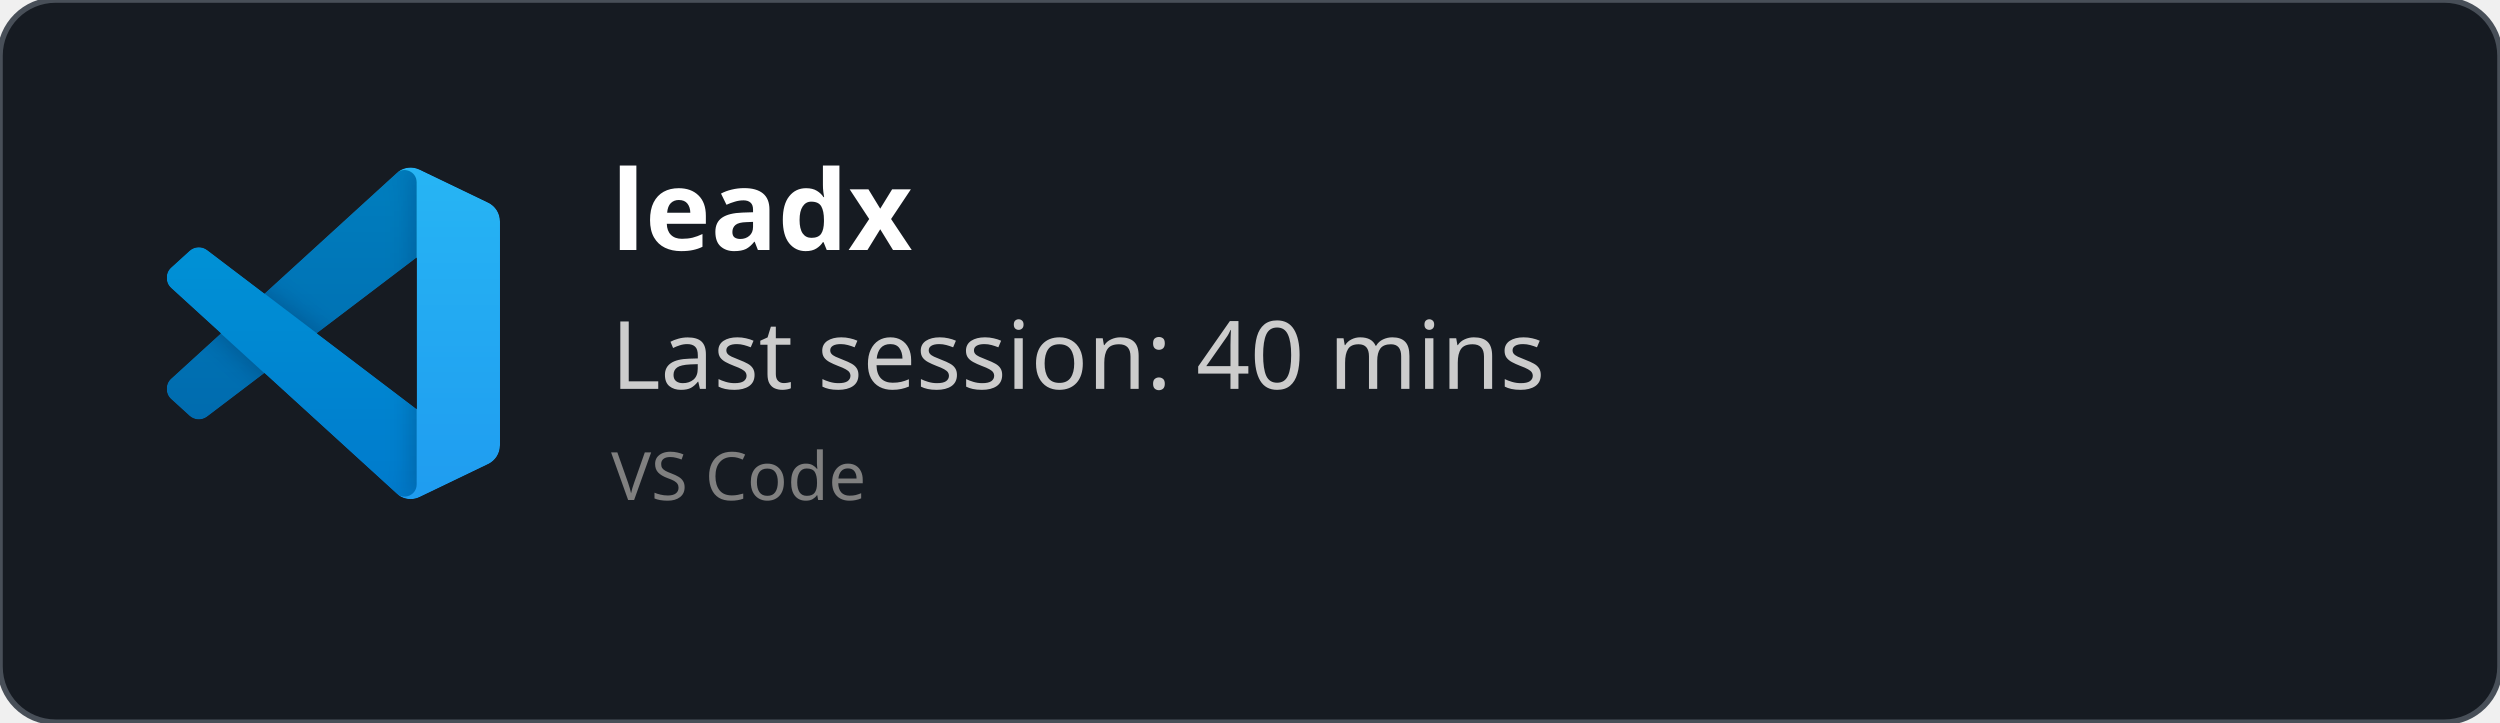
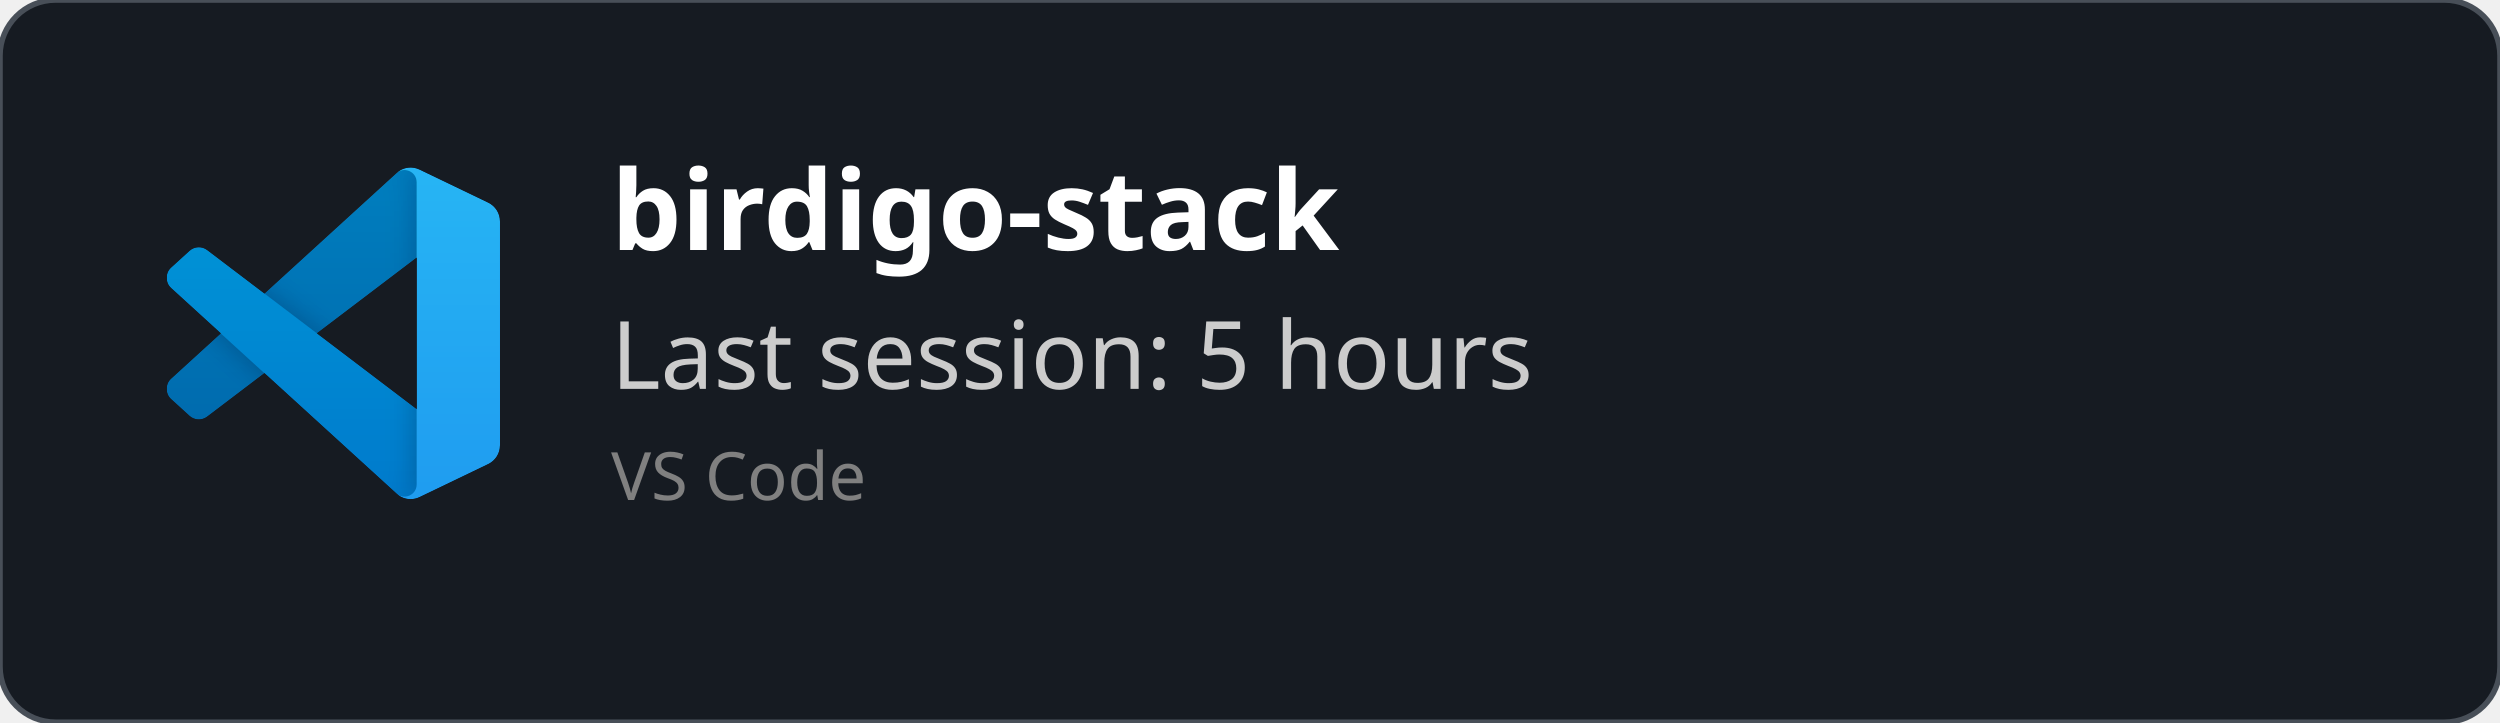
<svg xmlns="http://www.w3.org/2000/svg" width="450" height="130" viewBox="0 0 450 130" fill="none" role="img">
  <style>
    *{
        font-family: 'Segoe UI', Ubuntu, monospace
    }
    </style>
  <defs>
    <clipPath id="horizontalClip" x="20" y="20" width="500" height="200">
      <rect x="90" y="20" width="300" height="50" />
    </clipPath>
  </defs>
  <rect width="450" height="130" fill="rgba(22,27,34)" stroke="#484f58" stroke-width="1" fill-opacity="1" stroke-opacity="1" x="0" y="0" rx="10px" ry="10px">
    </rect>
  <svg width="60" height="60" x="30" y="30" viewBox="0 0 100 100" fill="none" id="vscode">
    <mask id="mask0" mask-type="alpha" maskUnits="userSpaceOnUse" x="0" y="0" width="100" height="100">
      <path fill-rule="evenodd" clip-rule="evenodd" d="M70.912 99.317C72.487 99.931 74.283 99.891 75.873 99.126L96.461 89.22C98.624 88.179 100 85.989 100 83.587V16.413C100 14.011 98.624 11.822 96.461 10.781L75.873 0.874C73.786 -0.13 71.345 0.116 69.513 1.447C69.252 1.637 69.003 1.849 68.769 2.083L29.355 38.041L12.187 25.01C10.589 23.797 8.354 23.896 6.869 25.246L1.363 30.255C-0.453 31.906 -0.455 34.763 1.359 36.417L16.247 50L1.359 63.583C-0.455 65.237 -0.453 68.094 1.363 69.745L6.869 74.754C8.354 76.104 10.589 76.204 12.187 74.99L29.355 61.959L68.769 97.917C69.392 98.541 70.125 99.01 70.912 99.317ZM75.015 27.299L45.109 50L75.015 72.701V27.299Z" fill="white" />
    </mask>
    <g mask="url(#mask0)">
      <path d="M96.461 10.796L75.857 0.876C73.472 -0.273 70.622 0.212 68.75 2.083L1.299 63.583C-0.516 65.237 -0.514 68.094 1.303 69.745L6.813 74.754C8.298 76.104 10.535 76.204 12.134 74.99L93.361 13.37C96.086 11.303 100 13.246 100 16.667V16.427C100 14.027 98.625 11.838 96.461 10.796Z" fill="#0065A9" />
      <g filter="url(#filter0_d)">
        <path d="M96.461 89.204L75.857 99.124C73.472 100.273 70.622 99.788 68.75 97.917L1.299 36.417C-0.516 34.763 -0.514 31.906 1.303 30.255L6.813 25.246C8.298 23.896 10.535 23.796 12.134 25.009L93.361 86.63C96.086 88.697 100 86.754 100 83.333V83.573C100 85.974 98.625 88.162 96.461 89.204Z" fill="#007ACC" />
      </g>
      <g filter="url(#filter1_d)">
        <path d="M75.858 99.126C73.472 100.274 70.622 99.788 68.75 97.917C71.056 100.223 75 98.59 75 95.328V4.672C75 1.41 71.056 -0.223 68.75 2.083C70.622 0.211 73.472 -0.274 75.858 0.874L96.459 10.781C98.623 11.822 100 14.011 100 16.413V83.587C100 85.989 98.623 88.179 96.459 89.22L75.858 99.126Z" fill="#1F9CF0" />
      </g>
      <g style="mix-blend-mode:overlay" opacity="0.25">
        <path fill-rule="evenodd" clip-rule="evenodd" d="M70.851 99.317C72.426 99.931 74.222 99.891 75.812 99.126L96.4 89.22C98.563 88.179 99.939 85.989 99.939 83.587V16.413C99.939 14.011 98.564 11.822 96.4 10.781L75.812 0.874C73.725 -0.13 71.284 0.116 69.453 1.447C69.191 1.637 68.942 1.849 68.708 2.083L29.294 38.041L12.126 25.01C10.528 23.796 8.293 23.896 6.809 25.246L1.302 30.255C-0.513 31.906 -0.515 34.763 1.298 36.417L16.186 50L1.298 63.583C-0.515 65.237 -0.513 68.094 1.302 69.745L6.809 74.754C8.293 76.104 10.528 76.204 12.126 74.99L29.294 61.959L68.708 97.917C69.332 98.54 70.064 99.01 70.851 99.317ZM74.954 27.299L45.048 50L74.954 72.701V27.299Z" fill="url(#paint0_linear)" />
      </g>
    </g>
    <defs>
      <filter id="filter0_d" x="-8.394" y="15.829" width="116.727" height="92.246" filterUnits="userSpaceOnUse" color-interpolation-filters="sRGB">
        <feFlood flood-opacity="0" result="BackgroundImageFix" />
        <feColorMatrix in="SourceAlpha" type="matrix" values="0 0 0 0 0 0 0 0 0 0 0 0 0 0 0 0 0 0 127 0" />
        <feOffset />
        <feGaussianBlur stdDeviation="4.167" />
        <feColorMatrix type="matrix" values="0 0 0 0 0 0 0 0 0 0 0 0 0 0 0 0 0 0 0.25 0" />
        <feBlend mode="overlay" in2="BackgroundImageFix" result="effect1_dropShadow" />
        <feBlend mode="normal" in="SourceGraphic" in2="effect1_dropShadow" result="shape" />
      </filter>
      <filter id="filter1_d" x="60.417" y="-8.076" width="47.917" height="116.151" filterUnits="userSpaceOnUse" color-interpolation-filters="sRGB">
        <feFlood flood-opacity="0" result="BackgroundImageFix" />
        <feColorMatrix in="SourceAlpha" type="matrix" values="0 0 0 0 0 0 0 0 0 0 0 0 0 0 0 0 0 0 127 0" />
        <feOffset />
        <feGaussianBlur stdDeviation="4.167" />
        <feColorMatrix type="matrix" values="0 0 0 0 0 0 0 0 0 0 0 0 0 0 0 0 0 0 0.25 0" />
        <feBlend mode="overlay" in2="BackgroundImageFix" result="effect1_dropShadow" />
        <feBlend mode="normal" in="SourceGraphic" in2="effect1_dropShadow" result="shape" />
      </filter>
      <linearGradient id="paint0_linear" x1="49.939" y1="0.258" x2="49.939" y2="99.742" gradientUnits="userSpaceOnUse">
        <stop stop-color="white" />
        <stop offset="1" stop-color="white" stop-opacity="0" />
      </linearGradient>
    </defs>
  </svg>
  <text x="110" y="45" font-size="20" clip-path="url(#horizontalClip)" font-weight="bold" font-family="Ubuntu" fill="white">
-     leadx
+     birdigo-stack
    </text>
  <text x="110" y="70" font-size="17px" font-family="Ubuntu" fill="#ccc">
-     Last session: 40 mins
+     Last session: 5 hours
    </text>
  <text x="110" y="90" font-size="12px" font-family="Ubuntu" fill="grey">
    VS Code
    </text>
</svg>
